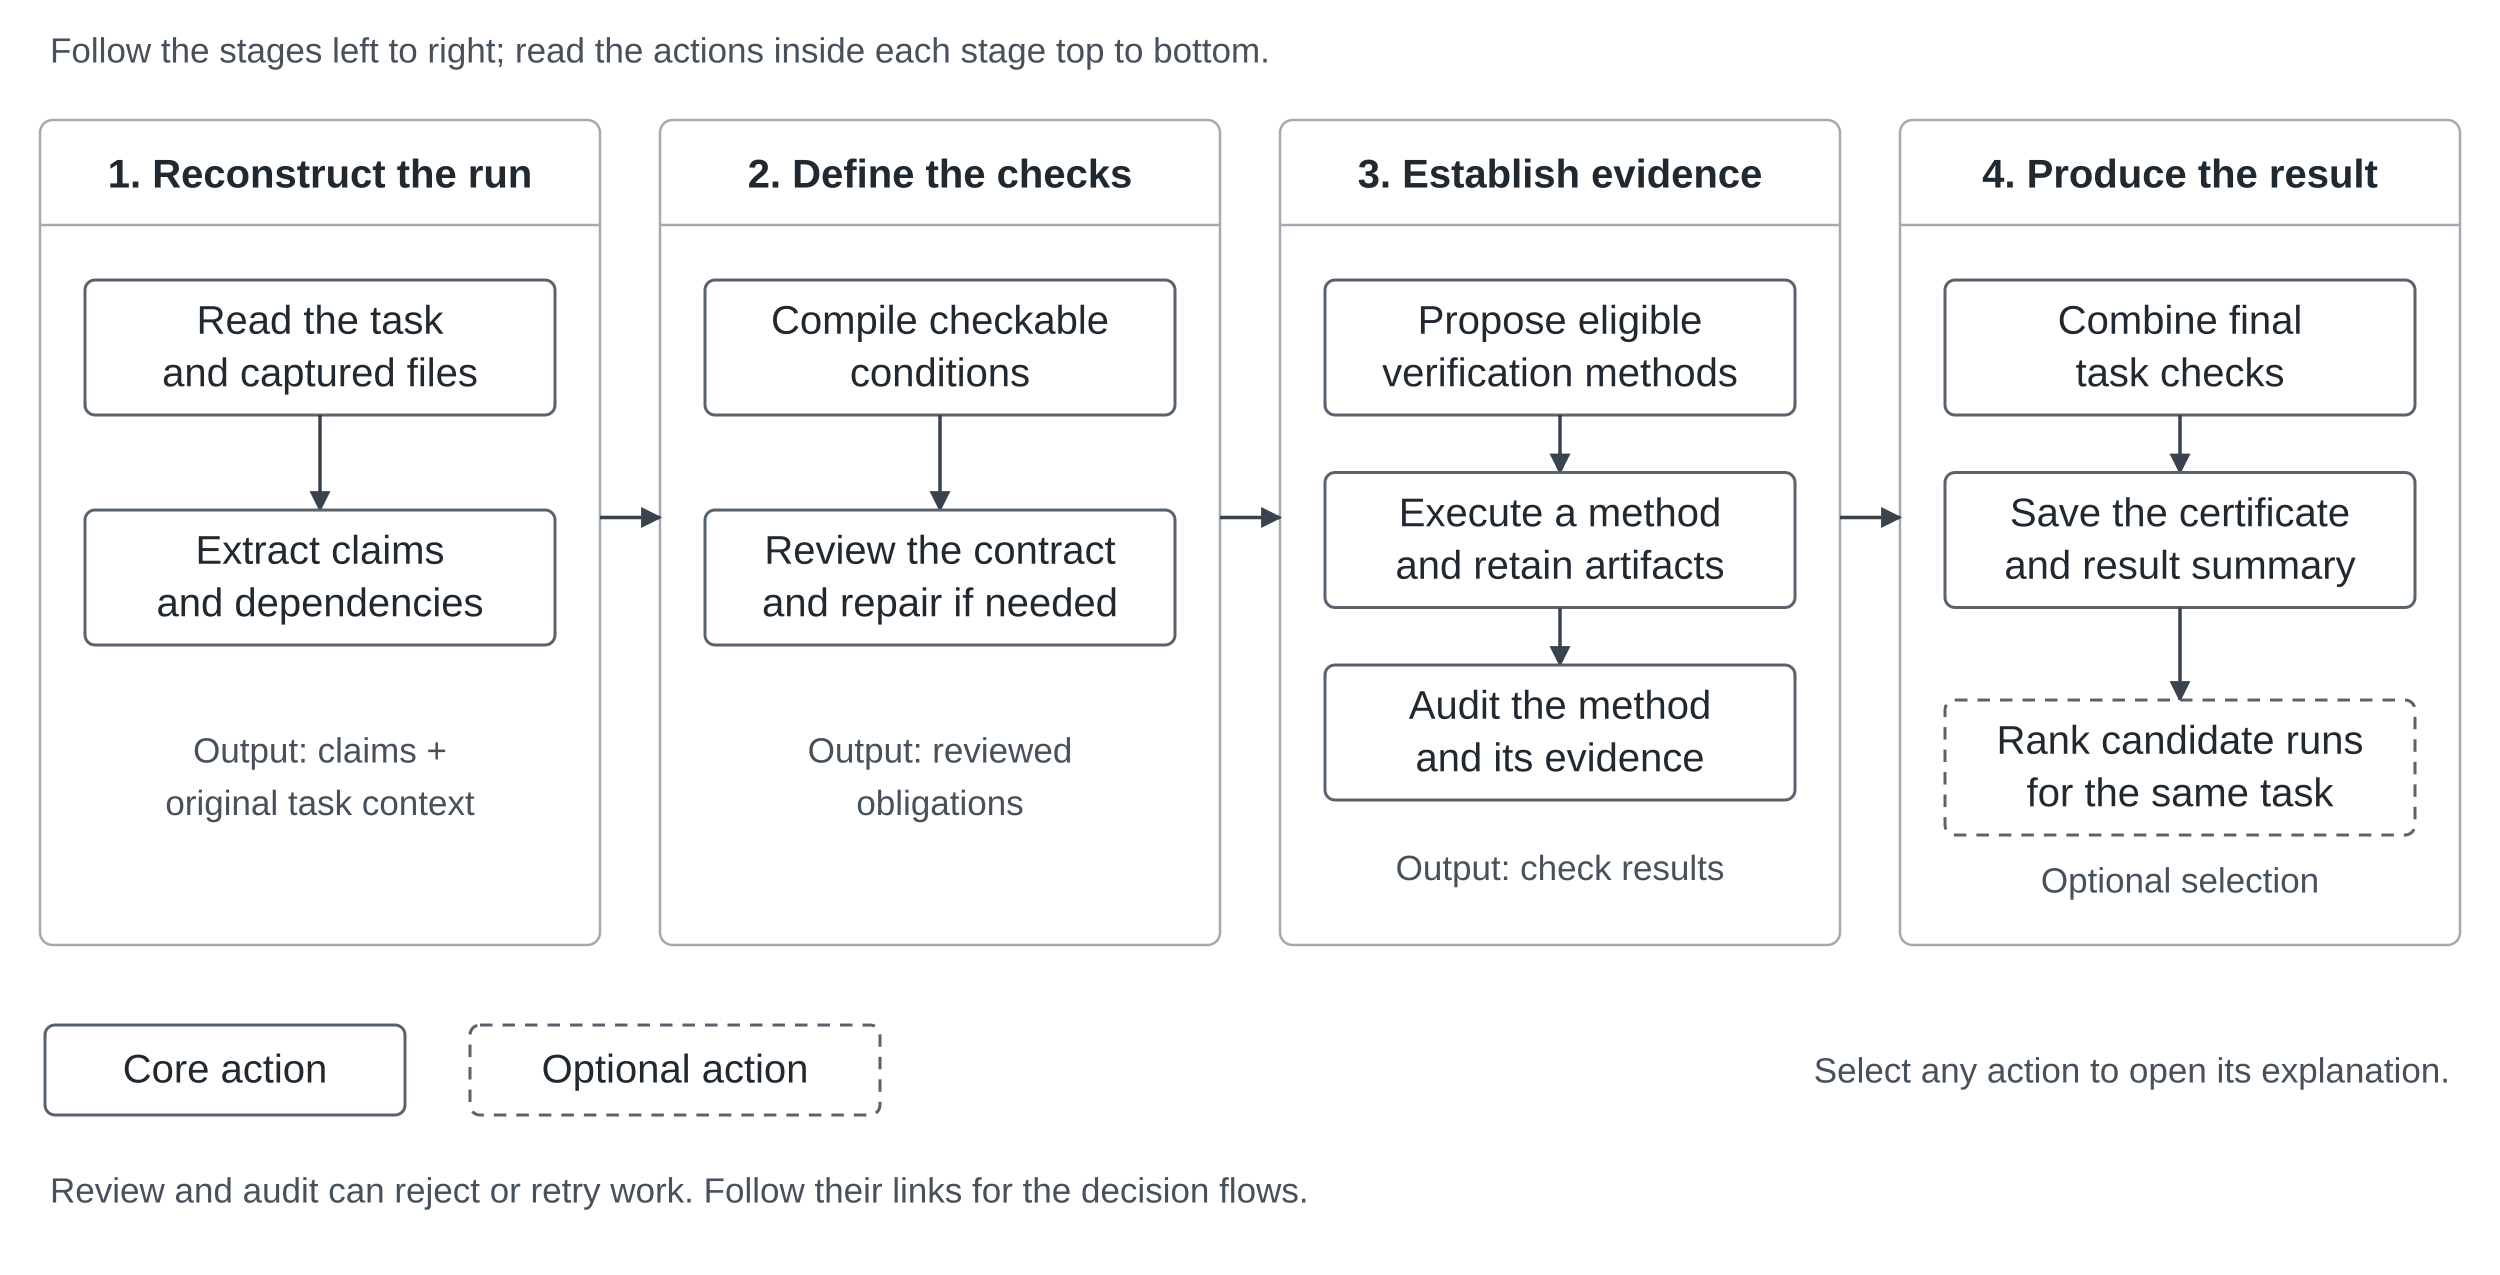
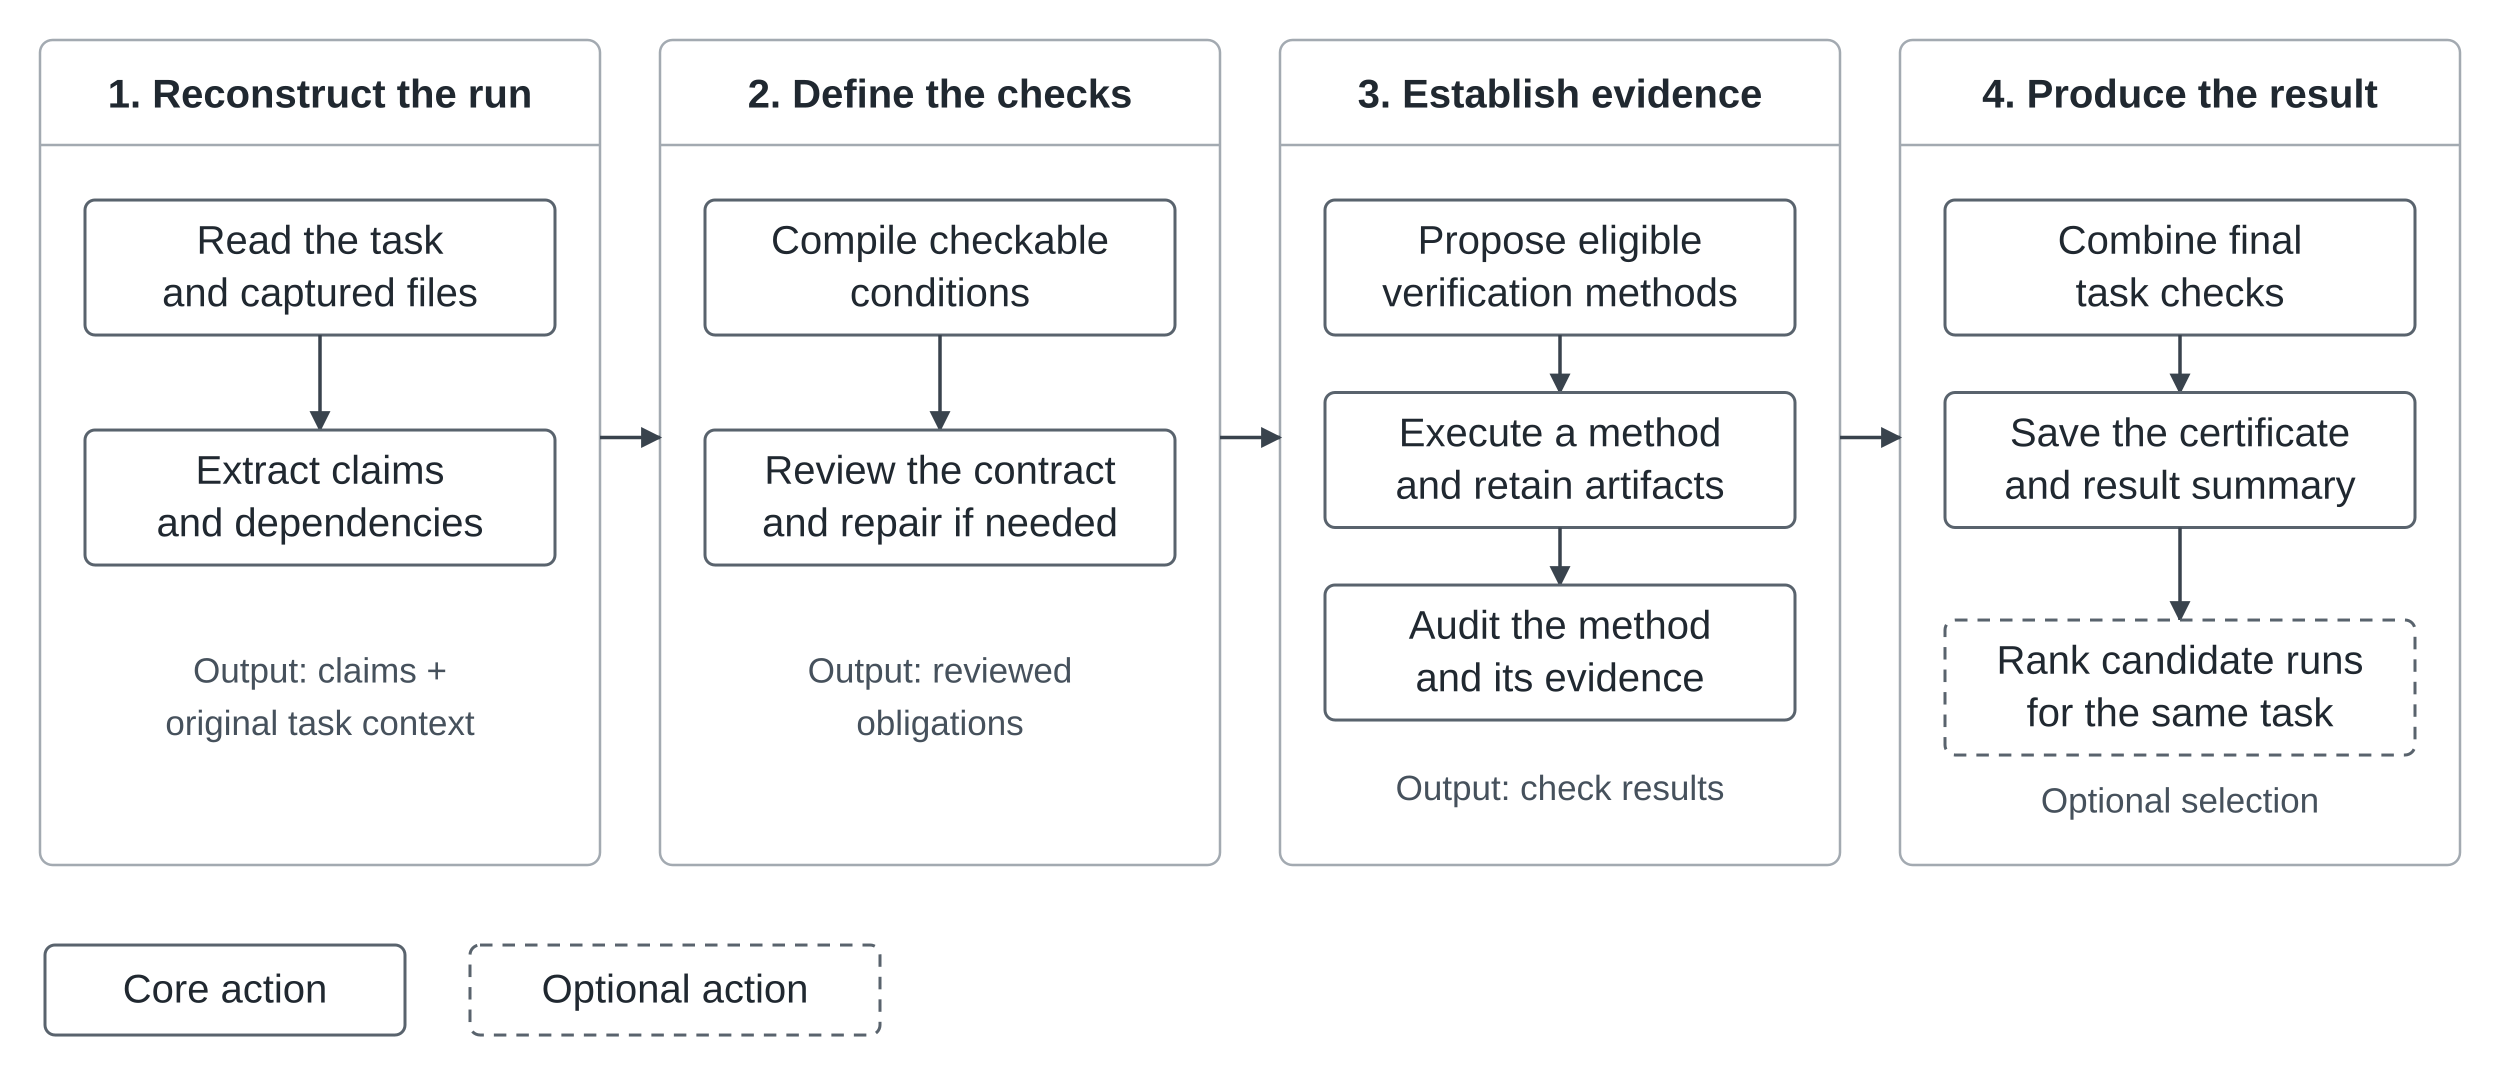
- <svg xmlns="http://www.w3.org/2000/svg" id="pipeline-diagram" width="1000" height="510" viewBox="0 0 1000 510" role="group" aria-labelledby="pipeline-title pipeline-desc" lang="en">
+ <svg xmlns="http://www.w3.org/2000/svg" id="pipeline-diagram" width="1000" height="430" viewBox="0 0 1000 430" role="group" aria-labelledby="pipeline-title pipeline-desc" lang="en">
  <defs>
    <marker id="pipeline-arrow" viewBox="0 0 10 10" refX="9" refY="5" markerWidth="6" markerHeight="6" orient="auto">
      <path d="M0 0 10 5 0 10Z" fill="#39434d" />
    </marker>
    <style>
      #pipeline-diagram text { font-family: Arial, Helvetica, sans-serif; fill: #202830; font-size: 16px; }
      #pipeline-diagram .heading { font-size: 16px; font-weight: 700; }
      #pipeline-diagram .small { font-size: 14px; fill: #46515c; }
      #pipeline-diagram .label { font-size: 14px; paint-order: stroke; stroke: white; stroke-width: 5px; stroke-linejoin: round; }
      #pipeline-diagram .node { fill: white; stroke: #59636d; stroke-width: 1.2; }
      #pipeline-diagram .group { fill: white; stroke: #a3aab1; stroke-width: 1; }
      #pipeline-diagram .optional { stroke-dasharray: 5 4; }
      #pipeline-diagram .flow { fill: none; stroke: #39434d; stroke-width: 1.4; marker-end: url(#pipeline-arrow); }
      #pipeline-diagram a:hover .node, #pipeline-diagram a:focus .node { fill: #eef4fa; stroke: #245f9e; stroke-width: 2; }
      #pipeline-diagram a { cursor: pointer; }
      #pipeline-diagram a:focus { outline: none; }
    </style>
  </defs>
-   <rect width="1000" height="510" fill="white" />
-   <text x="20" y="25" text-anchor="start" class="small">Follow the stages left to right; read the actions inside each stage top to bottom.</text>
-   <rect x="16" y="48" width="224" height="330" rx="5" class="group" />
-   <path d="M16 90 H240" stroke="#a3aab1" />
-   <text x="128.0" y="75" text-anchor="middle" class="heading">1. Reconstruct the run</text>
-   <rect x="264" y="48" width="224" height="330" rx="5" class="group" />
-   <path d="M264 90 H488" stroke="#a3aab1" />
-   <text x="376.0" y="75" text-anchor="middle" class="heading">2. Define the checks</text>
-   <rect x="512" y="48" width="224" height="330" rx="5" class="group" />
-   <path d="M512 90 H736" stroke="#a3aab1" />
-   <text x="624.0" y="75" text-anchor="middle" class="heading">3. Establish evidence</text>
-   <rect x="760" y="48" width="224" height="330" rx="5" class="group" />
-   <path d="M760 90 H984" stroke="#a3aab1" />
-   <text x="872.0" y="75" text-anchor="middle" class="heading">4. Produce the result</text>
-   <path d="M240 207 H264" class="flow" />
-   <path d="M488 207 H512" class="flow" />
-   <path d="M736 207 H760" class="flow" />
-   <a href="../getting-started.html#the-task-and-captured-run" target="_top" aria-label="Read: Read the task and captured files">
-     <rect x="34" y="112" width="188" height="54" rx="4" class="node" />
-     <text x="128.0" y="133.5" text-anchor="middle" class="">Read the task</text>
-     <text x="128.0" y="154.5" text-anchor="middle" class="">and captured files</text>
-   </a>
-   <path d="M128 166 V204" class="flow" />
-   <a href="../workflow.html#five-objects-to-inspect" target="_top" aria-label="Read: Extract claims and dependencies">
-     <rect x="34" y="204" width="188" height="54" rx="4" class="node" />
-     <text x="128.0" y="225.5" text-anchor="middle" class="">Extract claims</text>
-     <text x="128.0" y="246.5" text-anchor="middle" class="">and dependencies</text>
-   </a>
-   <text x="128" y="305" text-anchor="middle" class="small">Output: claims +</text>
-   <text x="128" y="326" text-anchor="middle" class="small">original task context</text>
-   <a href="../contracts.html#task-contracts" target="_top" aria-label="Read: Compile checkable conditions">
-     <rect x="282" y="112" width="188" height="54" rx="4" class="node" />
-     <text x="376.0" y="133.5" text-anchor="middle" class="">Compile checkable</text>
-     <text x="376.0" y="154.5" text-anchor="middle" class="">conditions</text>
-   </a>
-   <path d="M376 166 V204" class="flow" />
-   <a href="../contracts.html#task-contracts" target="_top" aria-label="Read: Review the contract and repair if needed">
-     <rect x="282" y="204" width="188" height="54" rx="4" class="node" />
-     <text x="376.0" y="225.5" text-anchor="middle" class="">Review the contract</text>
-     <text x="376.0" y="246.5" text-anchor="middle" class="">and repair if needed</text>
-   </a>
-   <text x="376" y="305" text-anchor="middle" class="small">Output: reviewed</text>
-   <text x="376" y="326" text-anchor="middle" class="small">obligations</text>
-   <a href="../evidence.html#evidence-and-audit" target="_top" aria-label="Read: Propose eligible verification methods">
-     <rect x="530" y="112" width="188" height="54" rx="4" class="node" />
-     <text x="624.0" y="133.5" text-anchor="middle" class="">Propose eligible</text>
-     <text x="624.0" y="154.5" text-anchor="middle" class="">verification methods</text>
-   </a>
-   <path d="M624 166 V189" class="flow" />
-   <a href="../evidence.html#evidence-and-audit" target="_top" aria-label="Read: Execute a method and retain artifacts">
-     <rect x="530" y="189" width="188" height="54" rx="4" class="node" />
-     <text x="624.0" y="210.5" text-anchor="middle" class="">Execute a method</text>
-     <text x="624.0" y="231.5" text-anchor="middle" class="">and retain artifacts</text>
-   </a>
-   <path d="M624 243 V266" class="flow" />
-   <a href="../evidence.html#evidence-and-audit" target="_top" aria-label="Read: Audit the method and its evidence">
-     <rect x="530" y="266" width="188" height="54" rx="4" class="node" />
-     <text x="624.0" y="287.5" text-anchor="middle" class="">Audit the method</text>
-     <text x="624.0" y="308.5" text-anchor="middle" class="">and its evidence</text>
-   </a>
-   <text x="624" y="352" text-anchor="middle" class="small">Output: check results</text>
-   <a href="../results.html#five-verdicts" target="_top" aria-label="Read: Combine final task checks">
-     <rect x="778" y="112" width="188" height="54" rx="4" class="node" />
-     <text x="872.0" y="133.5" text-anchor="middle" class="">Combine final</text>
-     <text x="872.0" y="154.5" text-anchor="middle" class="">task checks</text>
-   </a>
-   <path d="M872 166 V189" class="flow" />
-   <a href="../results.html#follow-the-evidence-in-a-certificate" target="_top" aria-label="Read: Save the certificate and result summary">
-     <rect x="778" y="189" width="188" height="54" rx="4" class="node" />
-     <text x="872.0" y="210.5" text-anchor="middle" class="">Save the certificate</text>
-     <text x="872.0" y="231.5" text-anchor="middle" class="">and result summary</text>
-   </a>
-   <path d="M872 243 V280" class="flow" />
-   <a href="../results.html#rank-several-candidates" target="_top" aria-label="Read: Rank candidate runs for the same task">
-     <rect x="778" y="280" width="188" height="54" rx="4" class="node optional" />
-     <text x="872.0" y="301.5" text-anchor="middle" class="">Rank candidate runs</text>
-     <text x="872.0" y="322.5" text-anchor="middle" class="">for the same task</text>
-   </a>
-   <text x="872" y="357" text-anchor="middle" class="small">Optional selection</text>
-   <rect x="18" y="410" width="144" height="36" rx="4" class="node" />
-   <text x="90.0" y="433.0" text-anchor="middle" class="">Core action</text>
-   <rect x="188" y="410" width="164" height="36" rx="4" class="node optional" />
-   <text x="270.0" y="433.0" text-anchor="middle" class="">Optional action</text>
-   <text x="980" y="433" text-anchor="end" class="small">Select any action to open its explanation.</text>
-   <text x="20" y="481" text-anchor="start" class="small">Review and audit can reject or retry work. Follow their links for the decision flows.</text>
+   <rect width="1000" height="430" fill="white" />
+   <g transform="translate(0,-32)">
+     <rect x="16" y="48" width="224" height="330" rx="5" class="group" />
+     <path d="M16 90 H240" stroke="#a3aab1" />
+     <text x="128.0" y="75" text-anchor="middle" class="heading">1. Reconstruct the run</text>
+     <rect x="264" y="48" width="224" height="330" rx="5" class="group" />
+     <path d="M264 90 H488" stroke="#a3aab1" />
+     <text x="376.0" y="75" text-anchor="middle" class="heading">2. Define the checks</text>
+     <rect x="512" y="48" width="224" height="330" rx="5" class="group" />
+     <path d="M512 90 H736" stroke="#a3aab1" />
+     <text x="624.0" y="75" text-anchor="middle" class="heading">3. Establish evidence</text>
+     <rect x="760" y="48" width="224" height="330" rx="5" class="group" />
+     <path d="M760 90 H984" stroke="#a3aab1" />
+     <text x="872.0" y="75" text-anchor="middle" class="heading">4. Produce the result</text>
+     <path d="M240 207 H264" class="flow" />
+     <path d="M488 207 H512" class="flow" />
+     <path d="M736 207 H760" class="flow" />
+     <a href="../getting-started.html#the-task-and-captured-run" target="_top" aria-label="Read: Read the task and captured files">
+       <rect x="34" y="112" width="188" height="54" rx="4" class="node" />
+       <text x="128.0" y="133.5" text-anchor="middle" class="">Read the task</text>
+       <text x="128.0" y="154.5" text-anchor="middle" class="">and captured files</text>
+     </a>
+     <path d="M128 166 V204" class="flow" />
+     <a href="../workflow.html#five-objects-to-inspect" target="_top" aria-label="Read: Extract claims and dependencies">
+       <rect x="34" y="204" width="188" height="54" rx="4" class="node" />
+       <text x="128.0" y="225.5" text-anchor="middle" class="">Extract claims</text>
+       <text x="128.0" y="246.5" text-anchor="middle" class="">and dependencies</text>
+     </a>
+     <text x="128" y="305" text-anchor="middle" class="small">Output: claims +</text>
+     <text x="128" y="326" text-anchor="middle" class="small">original task context</text>
+     <a href="../contracts.html#task-contracts" target="_top" aria-label="Read: Compile checkable conditions">
+       <rect x="282" y="112" width="188" height="54" rx="4" class="node" />
+       <text x="376.0" y="133.5" text-anchor="middle" class="">Compile checkable</text>
+       <text x="376.0" y="154.5" text-anchor="middle" class="">conditions</text>
+     </a>
+     <path d="M376 166 V204" class="flow" />
+     <a href="../contracts.html#task-contracts" target="_top" aria-label="Read: Review the contract and repair if needed">
+       <rect x="282" y="204" width="188" height="54" rx="4" class="node" />
+       <text x="376.0" y="225.5" text-anchor="middle" class="">Review the contract</text>
+       <text x="376.0" y="246.5" text-anchor="middle" class="">and repair if needed</text>
+     </a>
+     <text x="376" y="305" text-anchor="middle" class="small">Output: reviewed</text>
+     <text x="376" y="326" text-anchor="middle" class="small">obligations</text>
+     <a href="../evidence.html#evidence-and-audit" target="_top" aria-label="Read: Propose eligible verification methods">
+       <rect x="530" y="112" width="188" height="54" rx="4" class="node" />
+       <text x="624.0" y="133.5" text-anchor="middle" class="">Propose eligible</text>
+       <text x="624.0" y="154.5" text-anchor="middle" class="">verification methods</text>
+     </a>
+     <path d="M624 166 V189" class="flow" />
+     <a href="../evidence.html#evidence-and-audit" target="_top" aria-label="Read: Execute a method and retain artifacts">
+       <rect x="530" y="189" width="188" height="54" rx="4" class="node" />
+       <text x="624.0" y="210.5" text-anchor="middle" class="">Execute a method</text>
+       <text x="624.0" y="231.5" text-anchor="middle" class="">and retain artifacts</text>
+     </a>
+     <path d="M624 243 V266" class="flow" />
+     <a href="../evidence.html#evidence-and-audit" target="_top" aria-label="Read: Audit the method and its evidence">
+       <rect x="530" y="266" width="188" height="54" rx="4" class="node" />
+       <text x="624.0" y="287.5" text-anchor="middle" class="">Audit the method</text>
+       <text x="624.0" y="308.5" text-anchor="middle" class="">and its evidence</text>
+     </a>
+     <text x="624" y="352" text-anchor="middle" class="small">Output: check results</text>
+     <a href="../results.html#five-verdicts" target="_top" aria-label="Read: Combine final task checks">
+       <rect x="778" y="112" width="188" height="54" rx="4" class="node" />
+       <text x="872.0" y="133.5" text-anchor="middle" class="">Combine final</text>
+       <text x="872.0" y="154.5" text-anchor="middle" class="">task checks</text>
+     </a>
+     <path d="M872 166 V189" class="flow" />
+     <a href="../results.html#follow-the-evidence-in-a-certificate" target="_top" aria-label="Read: Save the certificate and result summary">
+       <rect x="778" y="189" width="188" height="54" rx="4" class="node" />
+       <text x="872.0" y="210.5" text-anchor="middle" class="">Save the certificate</text>
+       <text x="872.0" y="231.5" text-anchor="middle" class="">and result summary</text>
+     </a>
+     <path d="M872 243 V280" class="flow" />
+     <a href="../results.html#rank-several-candidates" target="_top" aria-label="Read: Rank candidate runs for the same task">
+       <rect x="778" y="280" width="188" height="54" rx="4" class="node optional" />
+       <text x="872.0" y="301.5" text-anchor="middle" class="">Rank candidate runs</text>
+       <text x="872.0" y="322.5" text-anchor="middle" class="">for the same task</text>
+     </a>
+     <text x="872" y="357" text-anchor="middle" class="small">Optional selection</text>
+     <rect x="18" y="410" width="144" height="36" rx="4" class="node" />
+     <text x="90.0" y="433.0" text-anchor="middle" class="">Core action</text>
+     <rect x="188" y="410" width="164" height="36" rx="4" class="node optional" />
+     <text x="270.0" y="433.0" text-anchor="middle" class="">Optional action</text>
+   </g>
</svg>
